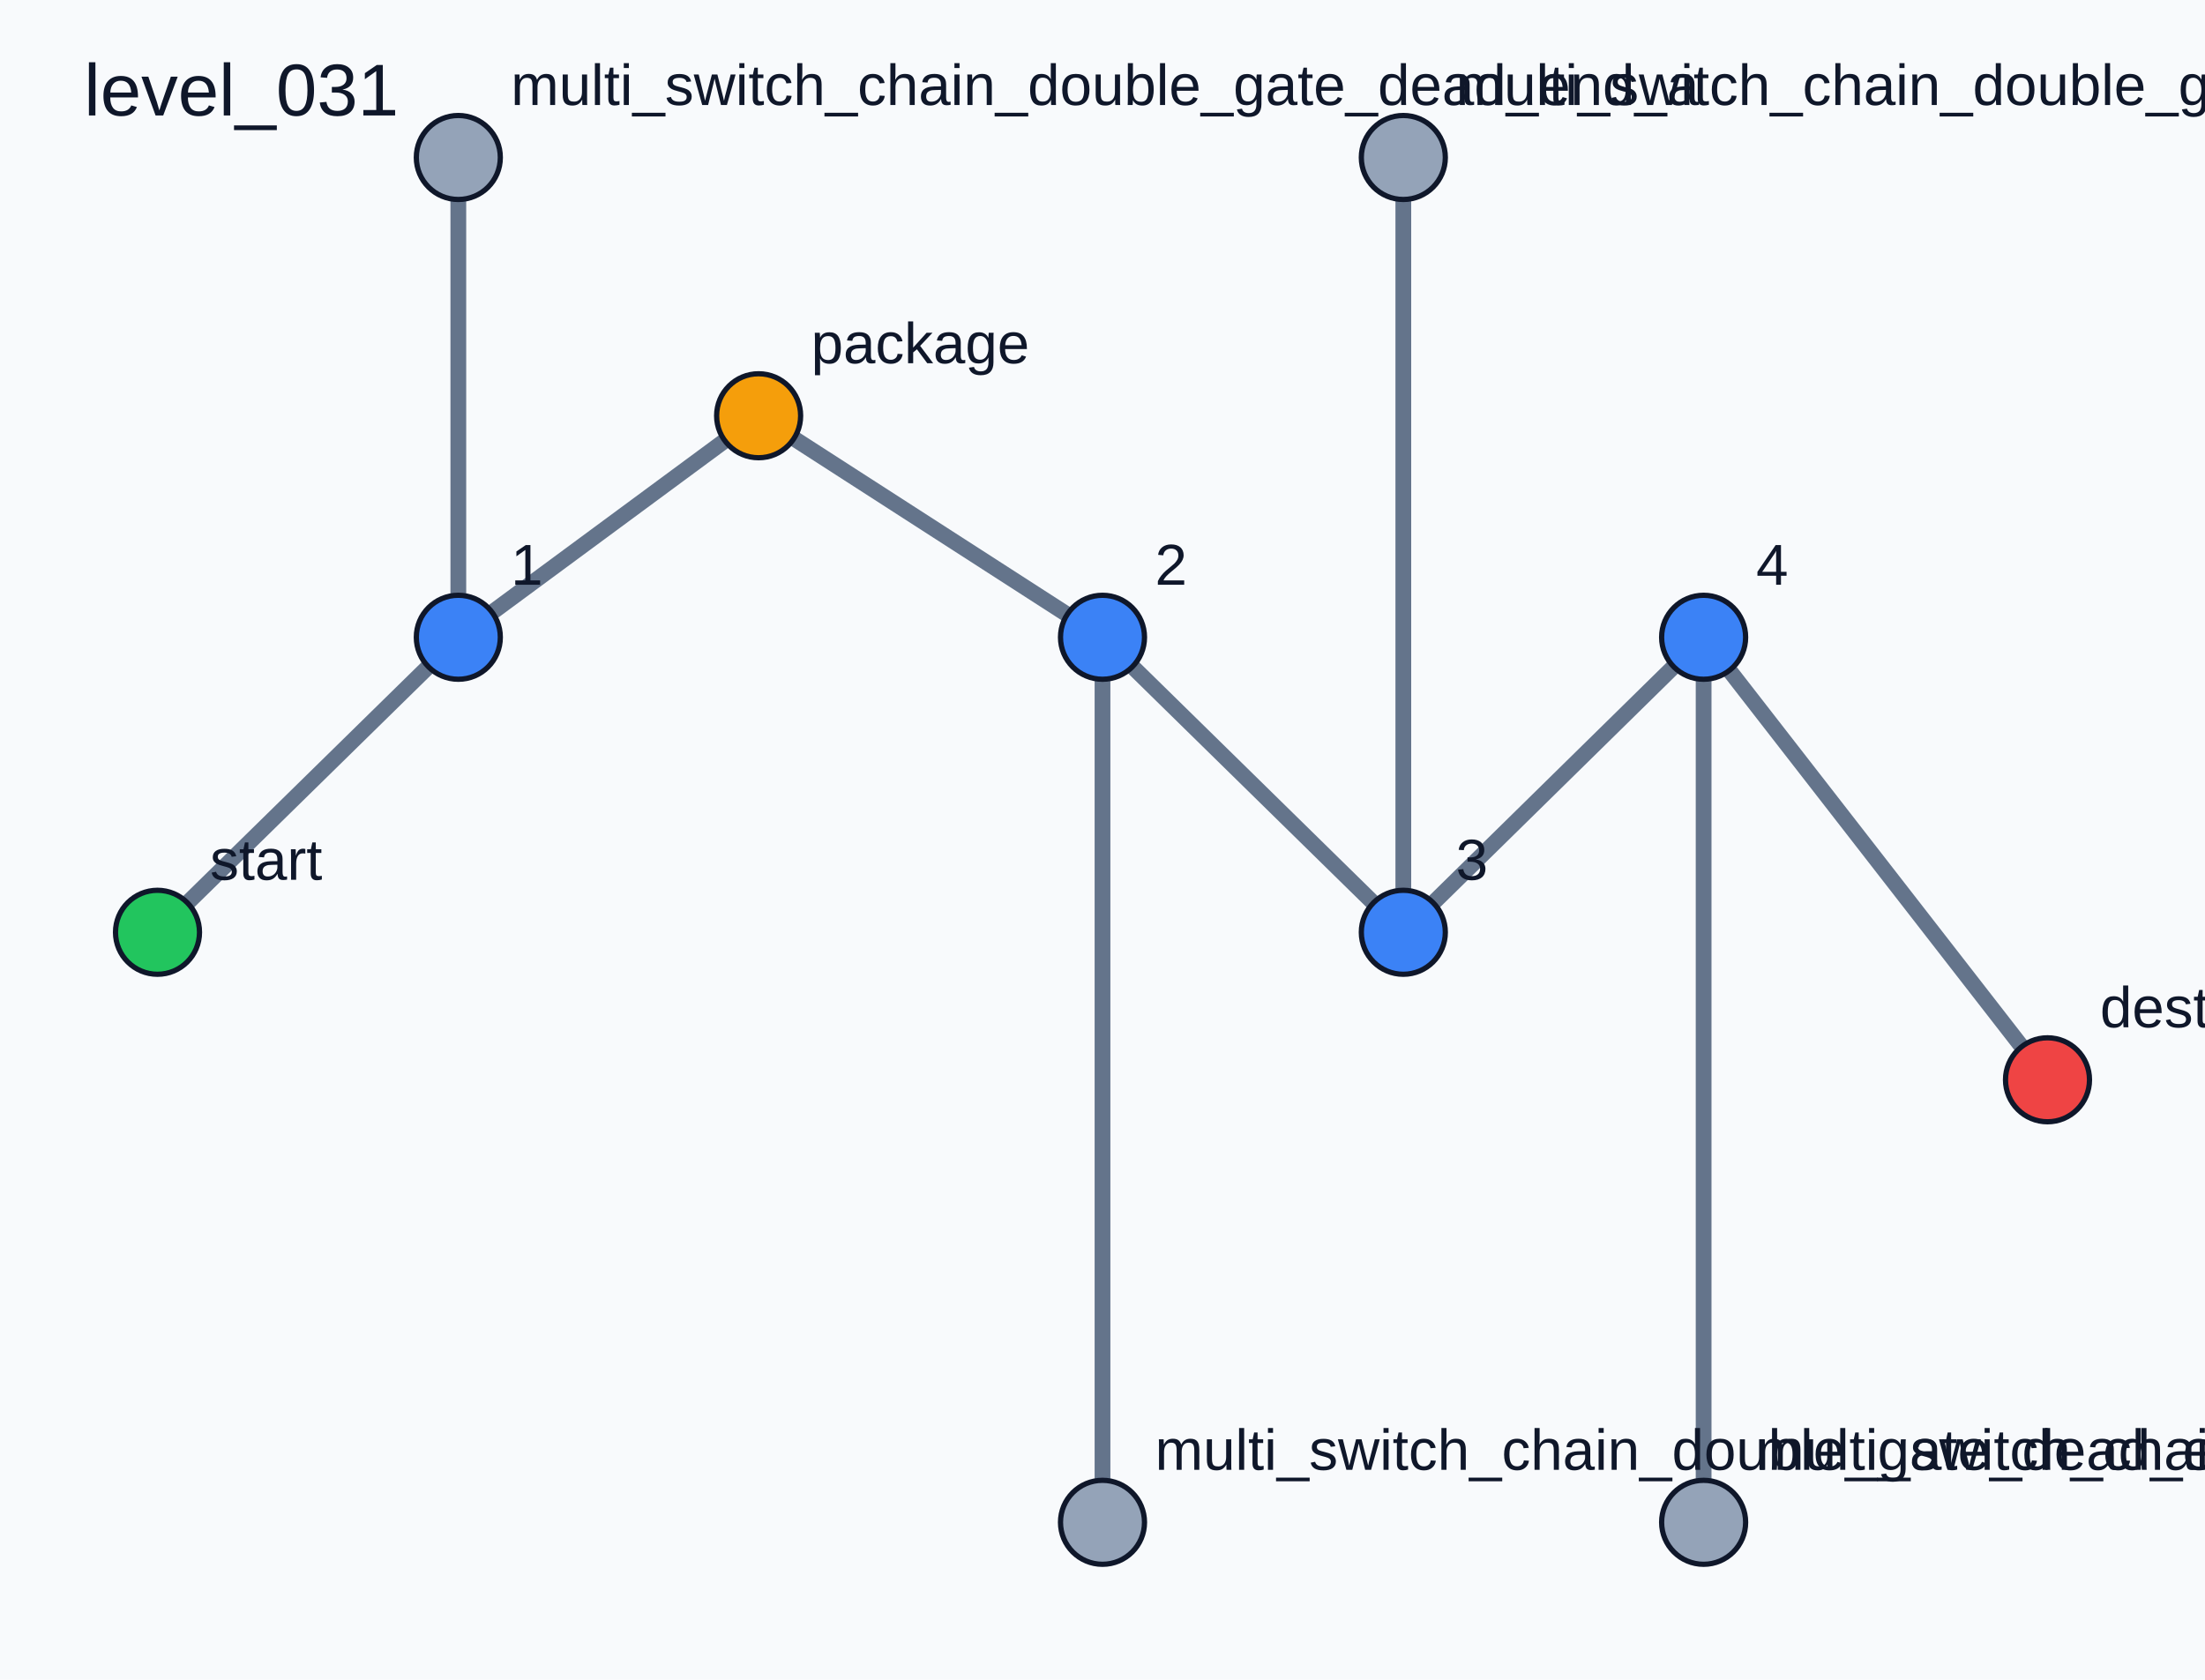
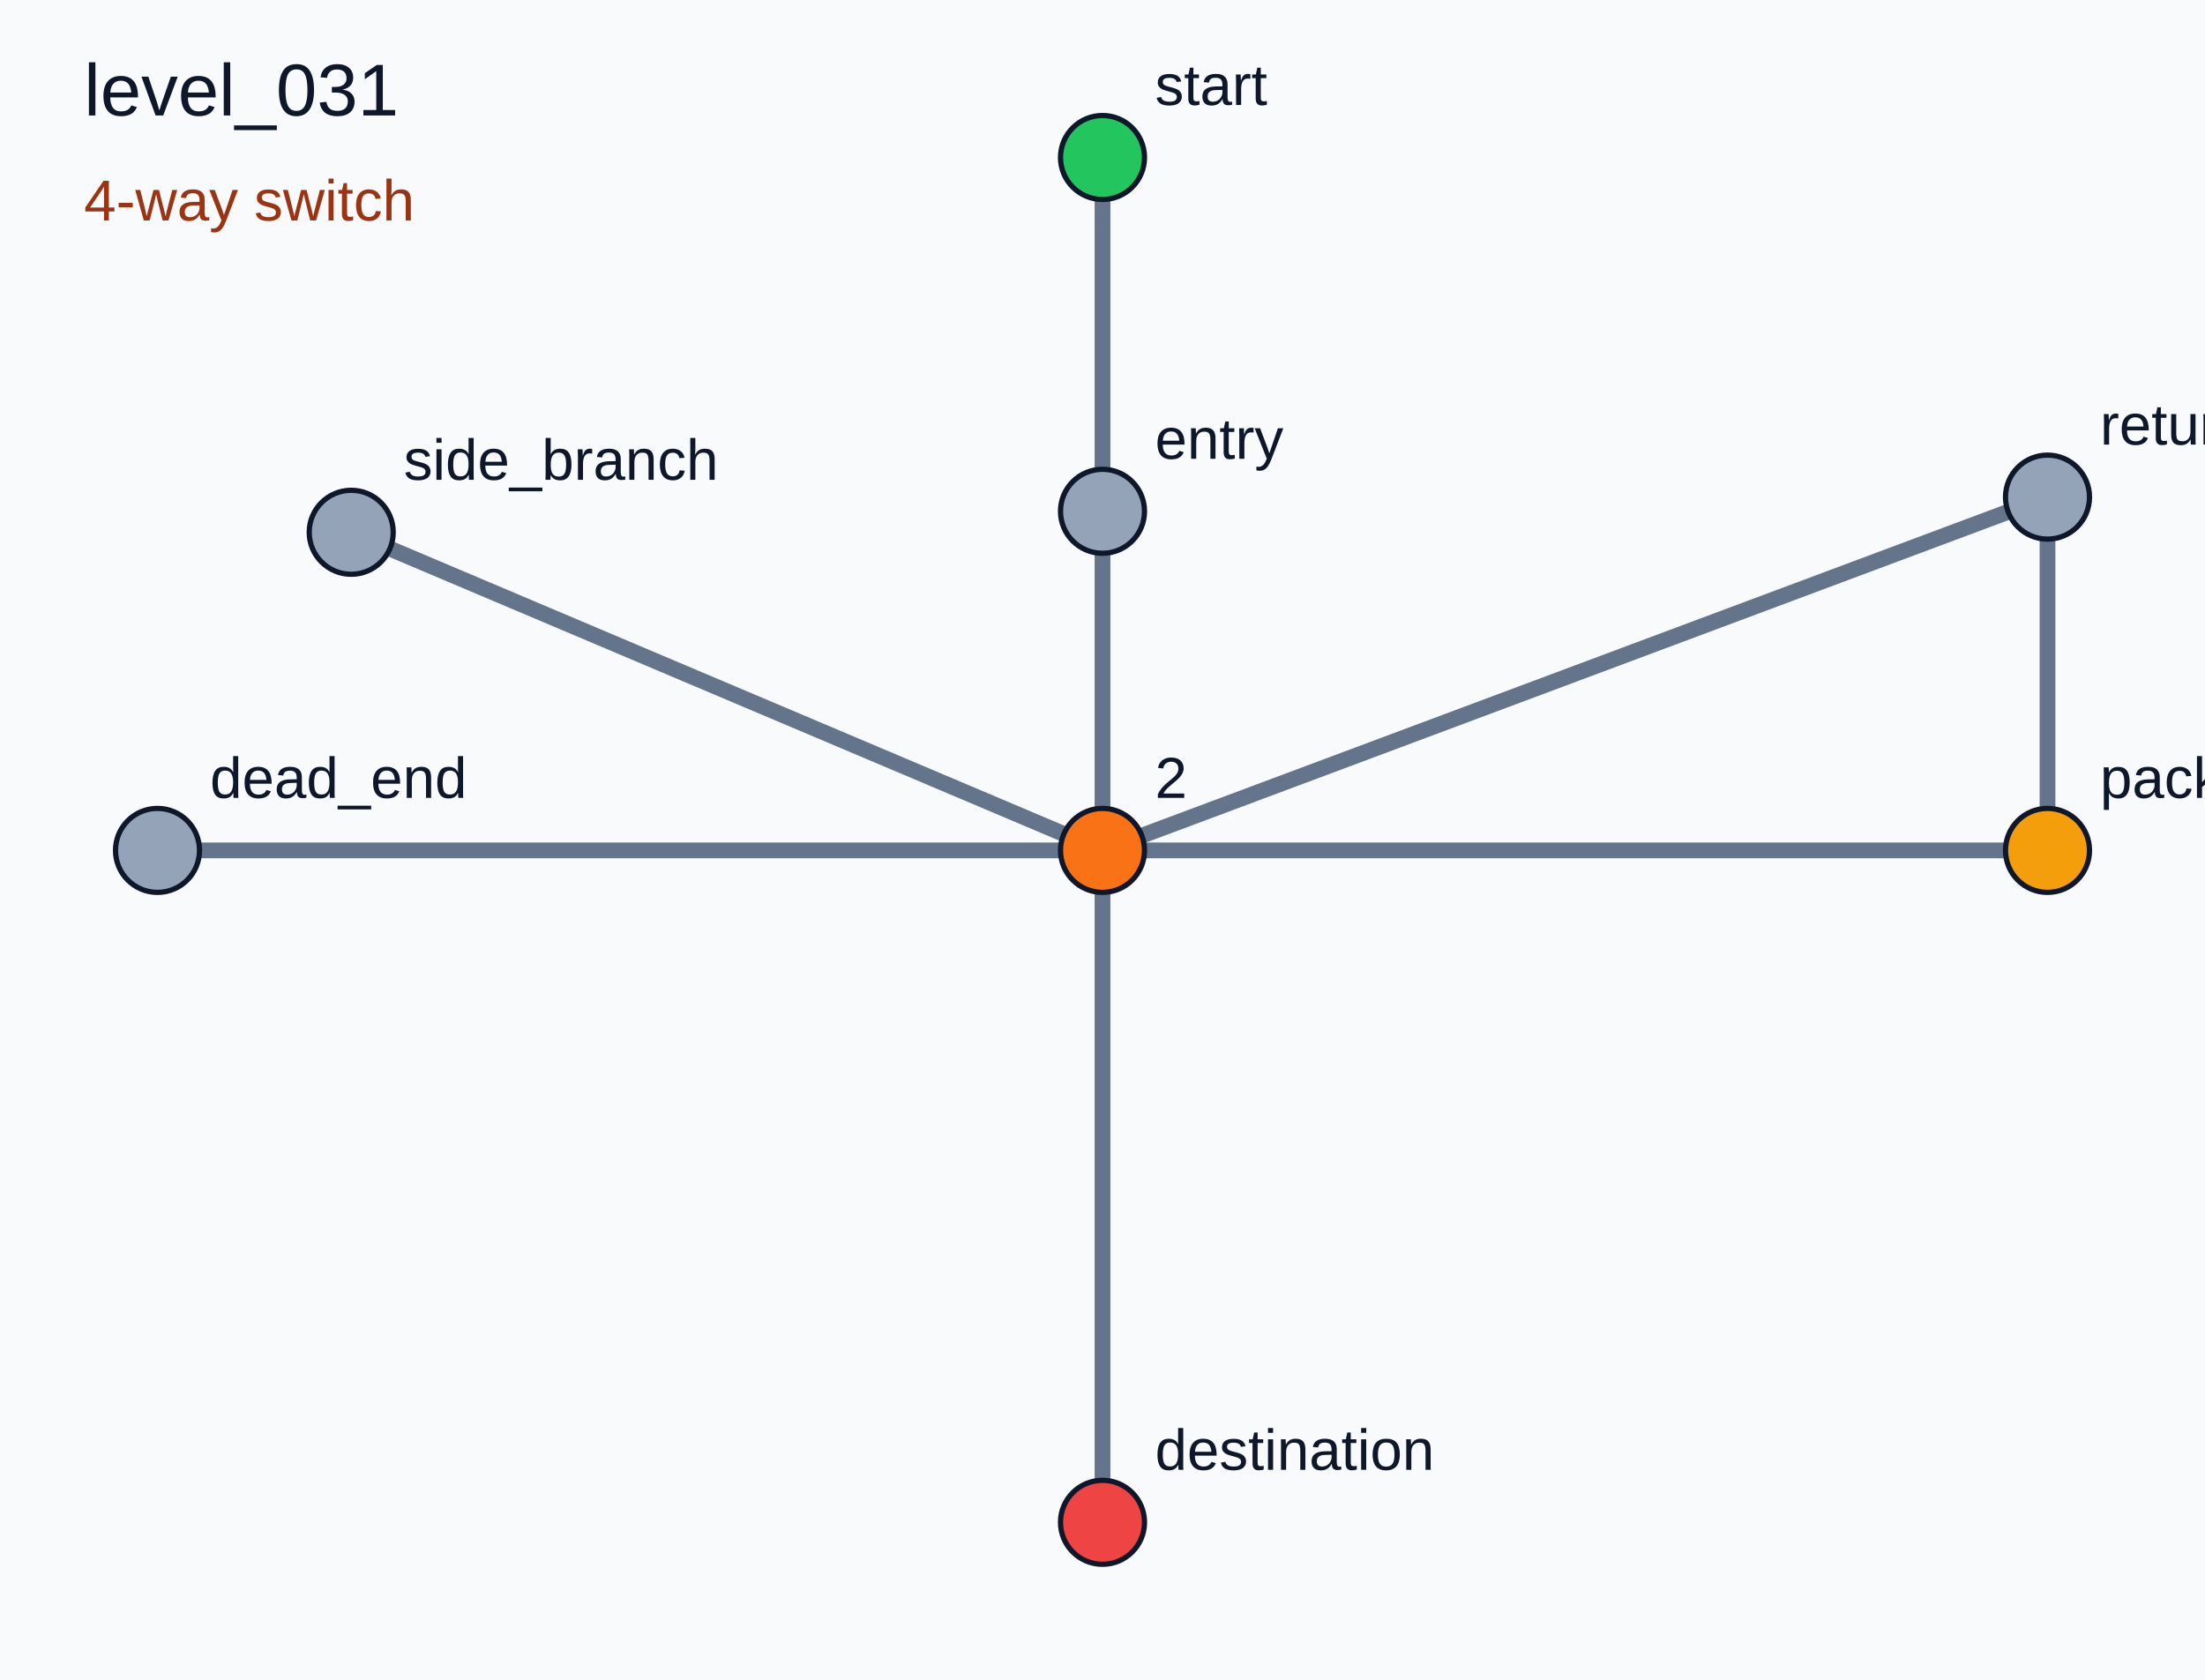
<svg xmlns="http://www.w3.org/2000/svg" width="420" height="320" viewBox="0 0 420 320">
  <rect width="100%" height="100%" fill="#f8fafc" />
  <text x="16" y="22" font-family="Arial" font-size="14" fill="#0f172a">level_031</text>
-   <line x1="30.0" y1="177.6" x2="87.3" y2="121.4" stroke="#64748b" stroke-width="3" />
-   <line x1="87.3" y1="121.4" x2="87.3" y2="30.0" stroke="#64748b" stroke-width="3" />
-   <line x1="87.3" y1="121.4" x2="144.5" y2="79.2" stroke="#64748b" stroke-width="3" />
-   <line x1="144.5" y1="79.2" x2="210.0" y2="121.4" stroke="#64748b" stroke-width="3" />
-   <line x1="210.0" y1="121.4" x2="210.0" y2="290.0" stroke="#64748b" stroke-width="3" />
-   <line x1="210.0" y1="121.4" x2="267.3" y2="177.6" stroke="#64748b" stroke-width="3" />
-   <line x1="267.3" y1="177.6" x2="267.3" y2="30.0" stroke="#64748b" stroke-width="3" />
-   <line x1="267.3" y1="177.6" x2="324.5" y2="121.4" stroke="#64748b" stroke-width="3" />
-   <line x1="324.5" y1="121.4" x2="324.5" y2="290.0" stroke="#64748b" stroke-width="3" />
-   <line x1="324.5" y1="121.4" x2="390.0" y2="205.7" stroke="#64748b" stroke-width="3" />
-   <circle cx="30.0" cy="177.6" r="8" fill="#22c55e" stroke="#0f172a" stroke-width="1" />
-   <text x="40.0" y="167.6" font-family="Arial" font-size="11" fill="#0f172a">start</text>
-   <circle cx="87.3" cy="121.4" r="8" fill="#3b82f6" stroke="#0f172a" stroke-width="1" />
-   <text x="97.3" y="111.4" font-family="Arial" font-size="11" fill="#0f172a">1</text>
-   <circle cx="144.5" cy="79.2" r="8" fill="#f59e0b" stroke="#0f172a" stroke-width="1" />
-   <text x="154.5" y="69.2" font-family="Arial" font-size="11" fill="#0f172a">package</text>
-   <circle cx="210.0" cy="121.4" r="8" fill="#3b82f6" stroke="#0f172a" stroke-width="1" />
-   <text x="220.0" y="111.4" font-family="Arial" font-size="11" fill="#0f172a">2</text>
-   <circle cx="267.3" cy="177.6" r="8" fill="#3b82f6" stroke="#0f172a" stroke-width="1" />
-   <text x="277.3" y="167.6" font-family="Arial" font-size="11" fill="#0f172a">3</text>
-   <circle cx="324.5" cy="121.4" r="8" fill="#3b82f6" stroke="#0f172a" stroke-width="1" />
-   <text x="334.5" y="111.4" font-family="Arial" font-size="11" fill="#0f172a">4</text>
-   <circle cx="390.0" cy="205.7" r="8" fill="#ef4444" stroke="#0f172a" stroke-width="1" />
-   <text x="400.0" y="195.7" font-family="Arial" font-size="11" fill="#0f172a">destination</text>
-   <circle cx="87.3" cy="30.0" r="8" fill="#94a3b8" stroke="#0f172a" stroke-width="1" />
-   <text x="97.3" y="20.0" font-family="Arial" font-size="11" fill="#0f172a">multi_switch_chain_double_gate_dead_end_a</text>
-   <circle cx="210.0" cy="290.0" r="8" fill="#94a3b8" stroke="#0f172a" stroke-width="1" />
-   <text x="220.0" y="280.0" font-family="Arial" font-size="11" fill="#0f172a">multi_switch_chain_double_gate_dead_end_b</text>
-   <circle cx="267.3" cy="30.0" r="8" fill="#94a3b8" stroke="#0f172a" stroke-width="1" />
-   <text x="277.3" y="20.0" font-family="Arial" font-size="11" fill="#0f172a">multi_switch_chain_double_gate_dead_end_c</text>
-   <circle cx="324.5" cy="290.0" r="8" fill="#94a3b8" stroke="#0f172a" stroke-width="1" />
-   <text x="334.5" y="280.0" font-family="Arial" font-size="11" fill="#0f172a">multi_switch_chain_double_gate_dead_end_d</text>
+   <text x="16" y="42" font-family="Arial" font-size="11" fill="#9a3412">4-way switch</text>
+   <line x1="210.0" y1="30.0" x2="210.0" y2="97.4" stroke="#64748b" stroke-width="3" />
+   <line x1="210.0" y1="97.4" x2="210.0" y2="162.0" stroke="#64748b" stroke-width="3" />
+   <line x1="210.0" y1="162.0" x2="30.0" y2="162.0" stroke="#64748b" stroke-width="3" />
+   <line x1="210.0" y1="162.0" x2="390.0" y2="162.0" stroke="#64748b" stroke-width="3" />
+   <line x1="210.0" y1="162.0" x2="210.0" y2="290.0" stroke="#64748b" stroke-width="3" />
+   <line x1="210.0" y1="162.0" x2="66.9" y2="101.4" stroke="#64748b" stroke-width="3" />
+   <line x1="390.0" y1="162.0" x2="390.0" y2="94.7" stroke="#64748b" stroke-width="3" />
+   <line x1="390.0" y1="94.7" x2="210.0" y2="162.0" stroke="#64748b" stroke-width="3" />
+   <circle cx="210.0" cy="30.0" r="8" fill="#22c55e" stroke="#0f172a" stroke-width="1" />
+   <text x="220.0" y="20.0" font-family="Arial" font-size="11" fill="#0f172a">start</text>
+   <circle cx="210.0" cy="97.4" r="8" fill="#94a3b8" stroke="#0f172a" stroke-width="1" />
+   <text x="220.0" y="87.4" font-family="Arial" font-size="11" fill="#0f172a">entry</text>
+   <circle cx="210.0" cy="162.0" r="8" fill="#f97316" stroke="#0f172a" stroke-width="1" />
+   <text x="220.0" y="152.0" font-family="Arial" font-size="11" fill="#0f172a">2</text>
+   <circle cx="30.0" cy="162.0" r="8" fill="#94a3b8" stroke="#0f172a" stroke-width="1" />
+   <text x="40.0" y="152.0" font-family="Arial" font-size="11" fill="#0f172a">dead_end</text>
+   <circle cx="390.0" cy="162.0" r="8" fill="#f59e0b" stroke="#0f172a" stroke-width="1" />
+   <text x="400.0" y="152.0" font-family="Arial" font-size="11" fill="#0f172a">package</text>
+   <circle cx="390.0" cy="94.7" r="8" fill="#94a3b8" stroke="#0f172a" stroke-width="1" />
+   <text x="400.0" y="84.7" font-family="Arial" font-size="11" fill="#0f172a">return_node</text>
+   <circle cx="210.0" cy="290.0" r="8" fill="#ef4444" stroke="#0f172a" stroke-width="1" />
+   <text x="220.0" y="280.0" font-family="Arial" font-size="11" fill="#0f172a">destination</text>
+   <circle cx="66.9" cy="101.4" r="8" fill="#94a3b8" stroke="#0f172a" stroke-width="1" />
+   <text x="76.9" y="91.4" font-family="Arial" font-size="11" fill="#0f172a">side_branch</text>
</svg>
